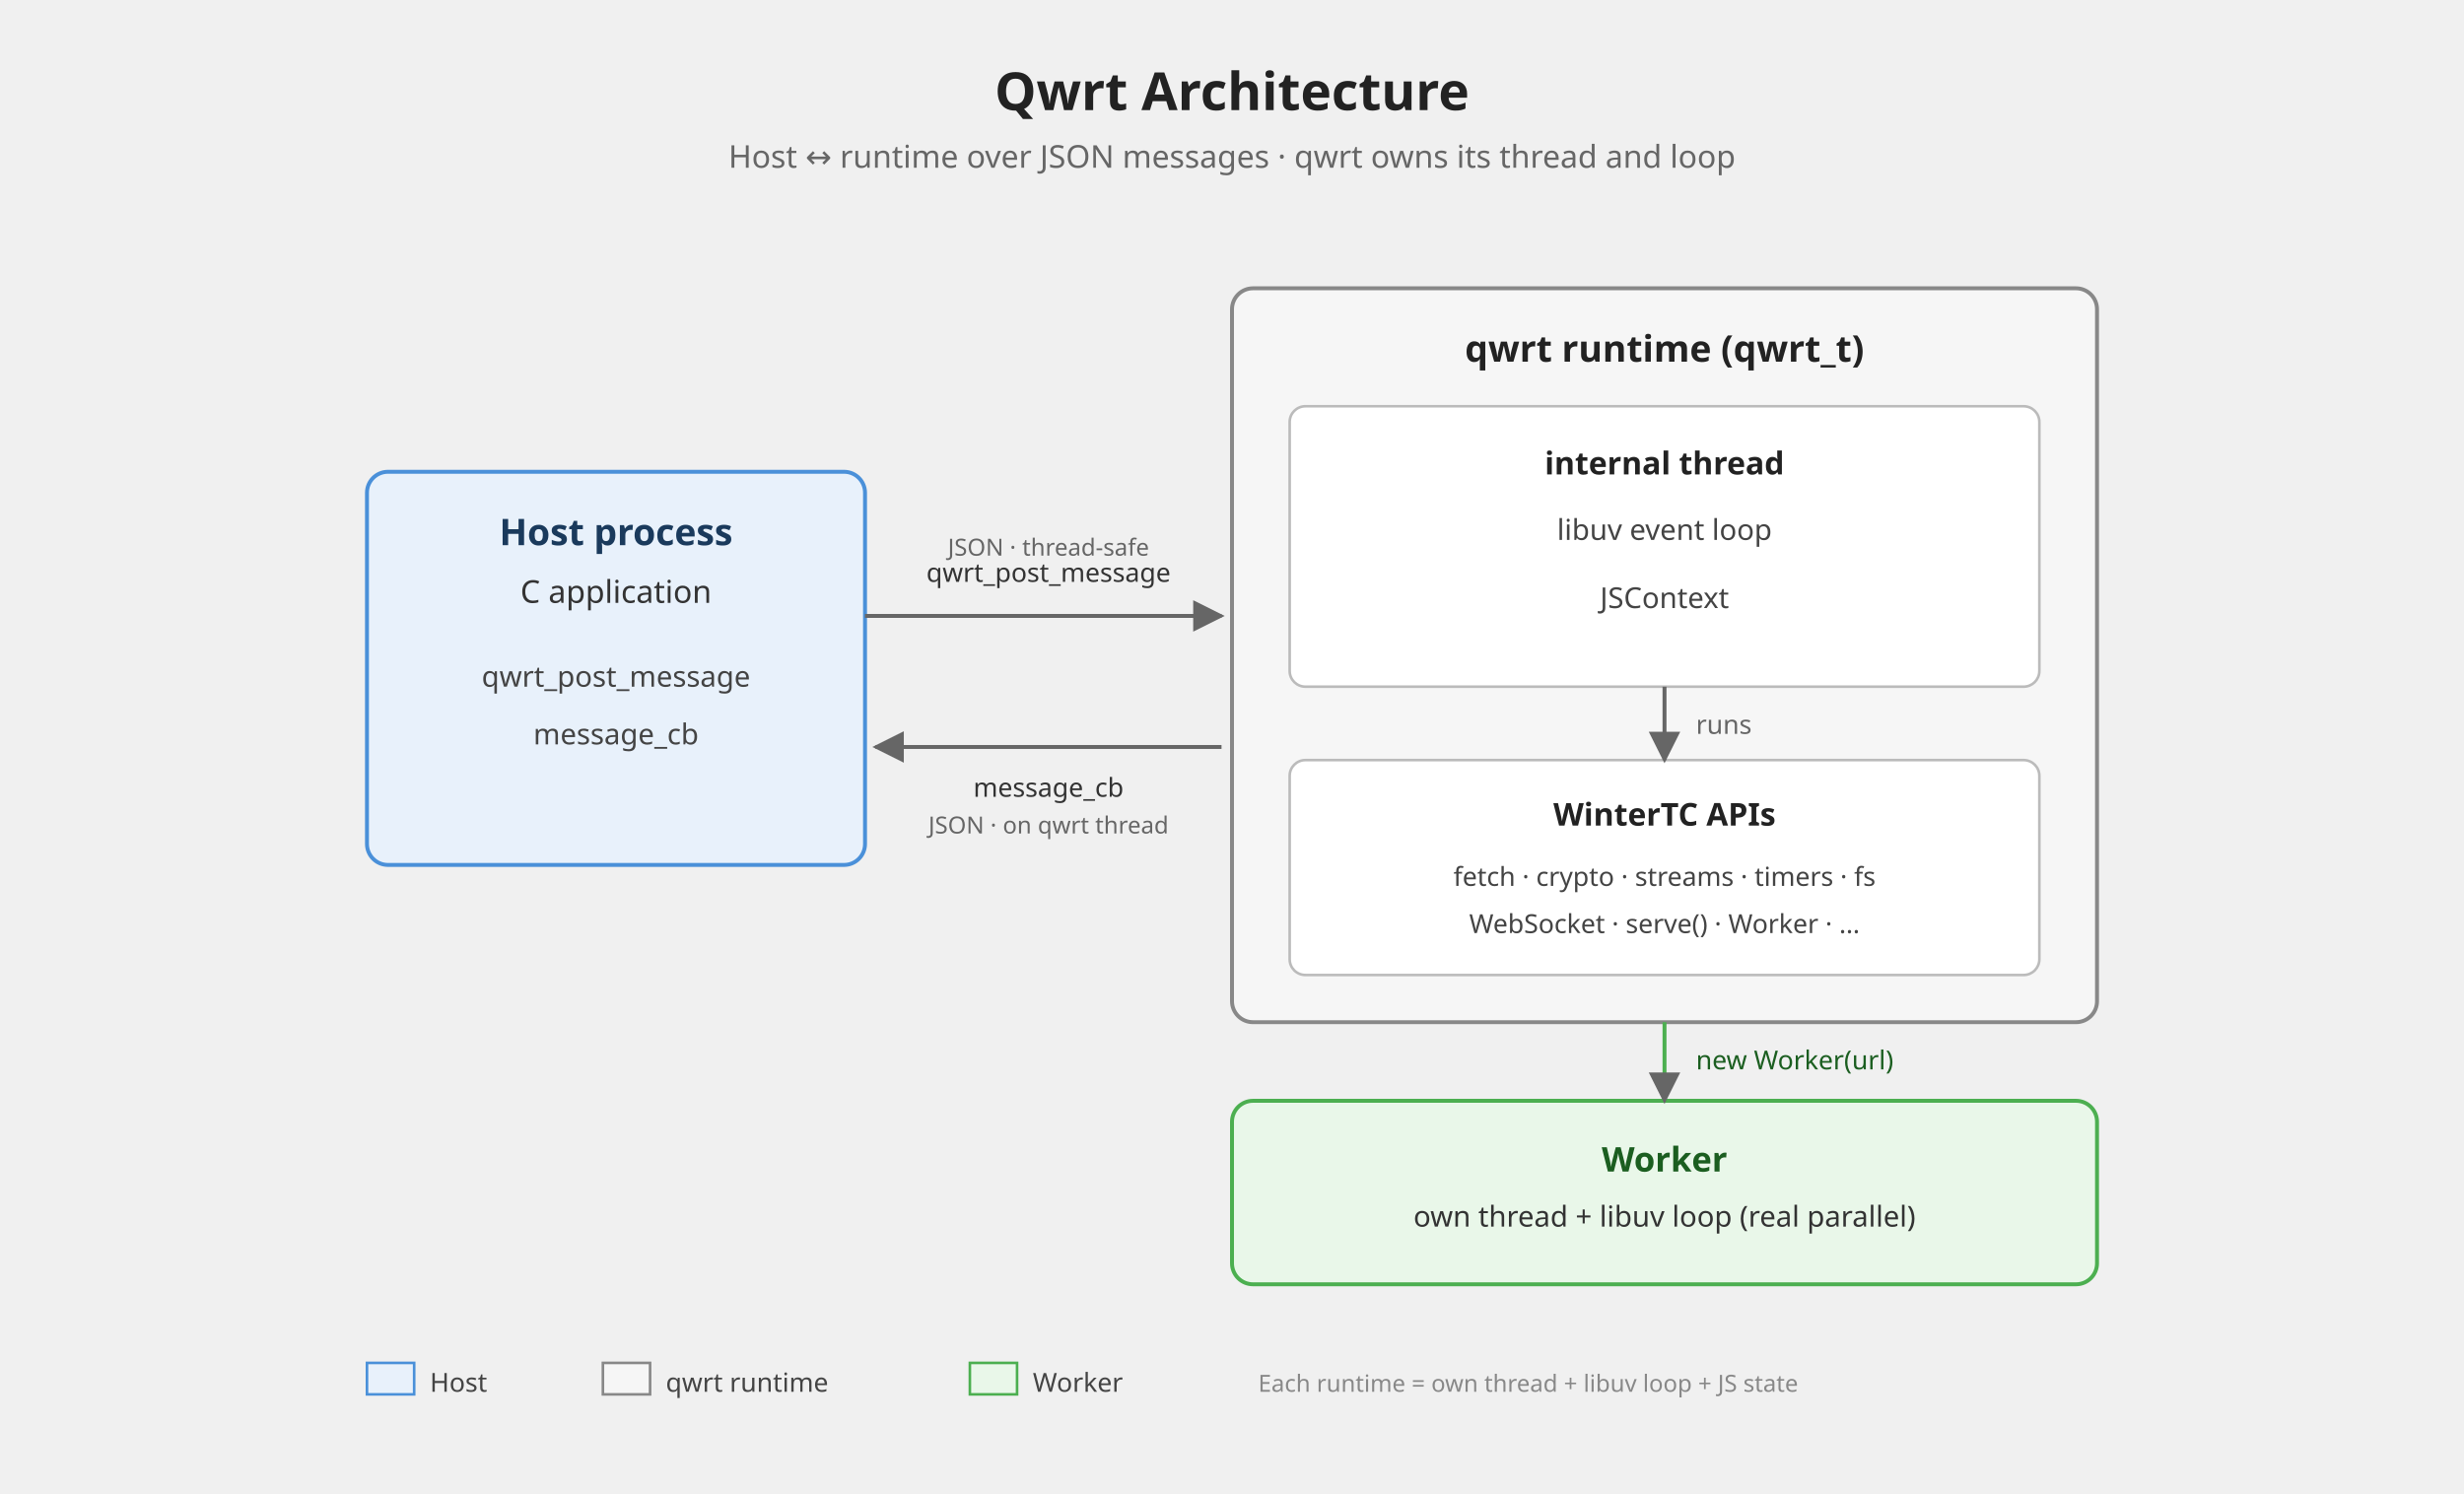
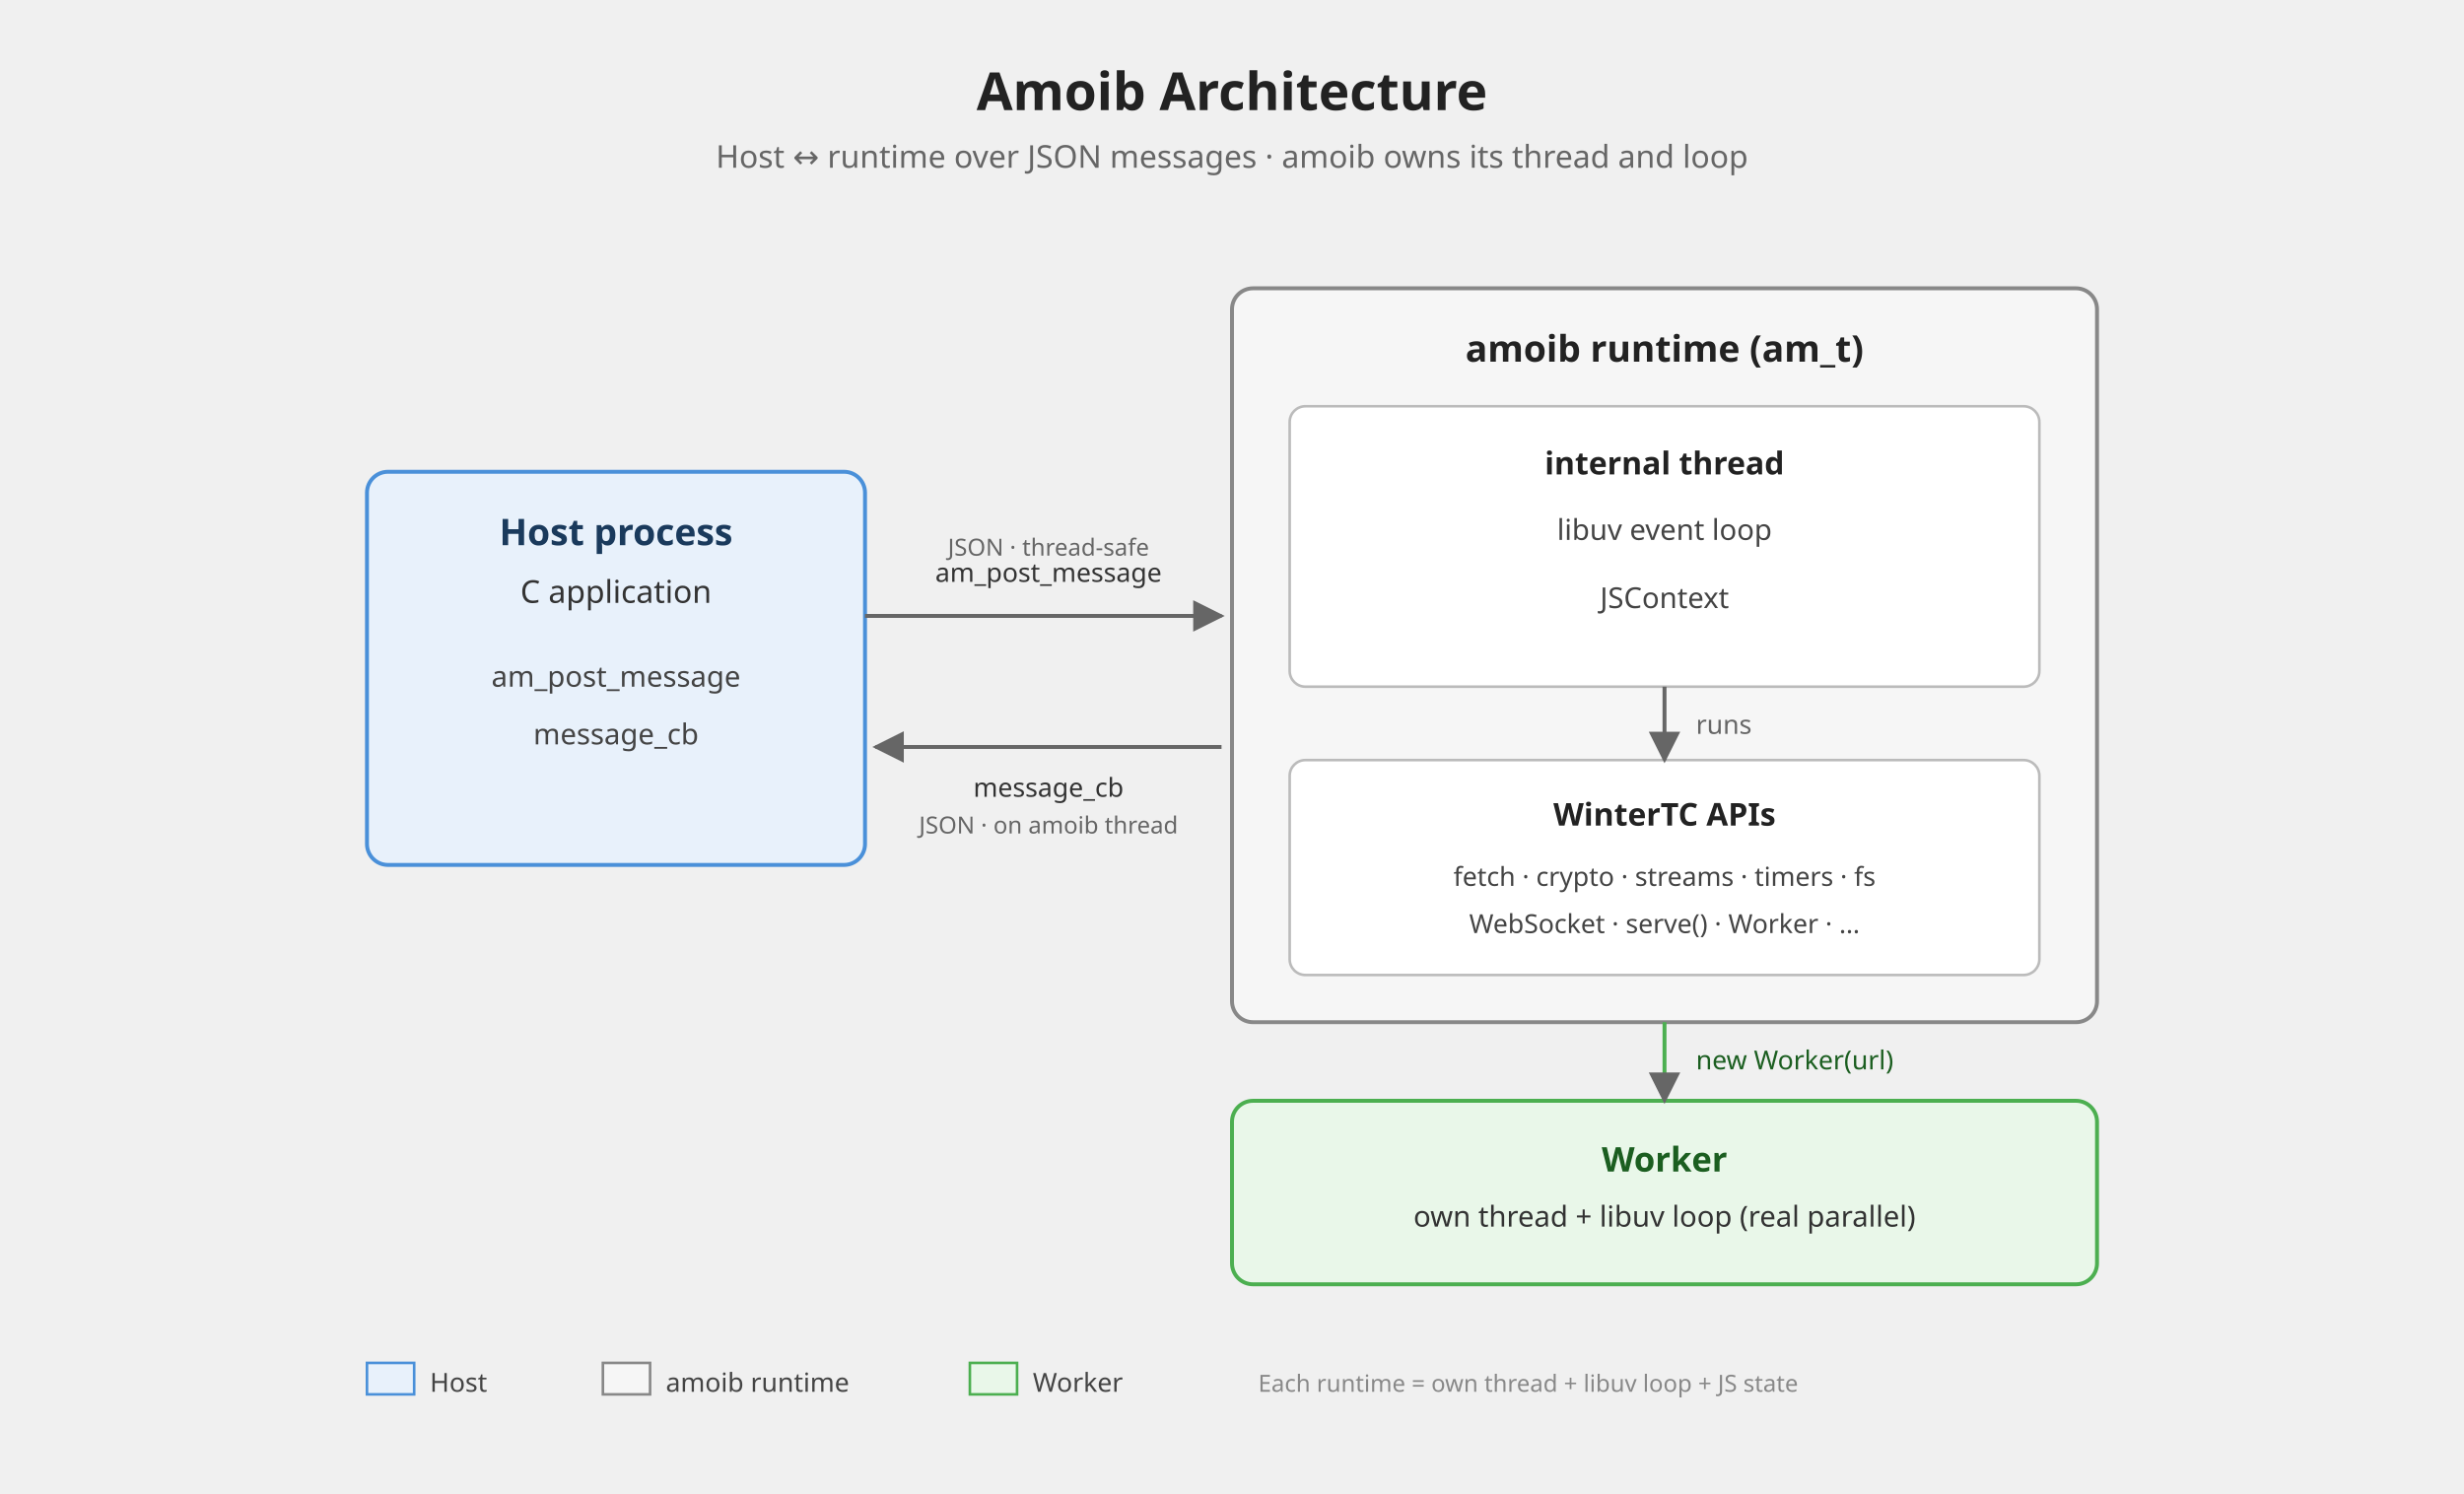
<svg xmlns="http://www.w3.org/2000/svg" viewBox="0 0 940 570" font-family="sans-serif">
  <defs>
    <marker id="arrow" viewBox="0 0 10 10" refX="9" refY="5" markerWidth="8" markerHeight="8" orient="auto-start-reverse">
      <path d="M0,0 L10,5 L0,10 z" fill="#666" />
    </marker>
  </defs>
  <g transform="translate(100,0)">
-     <text x="370" y="42" font-size="20" font-weight="bold" fill="#222" text-anchor="middle">Qwrt Architecture</text>
-     <text x="370" y="64" font-size="12" fill="#666" text-anchor="middle">Host ↔ runtime over JSON messages · qwrt owns its thread and loop</text>
+     <text x="370" y="42" font-size="20" font-weight="bold" fill="#222" text-anchor="middle">Amoib Architecture</text>
+     <text x="370" y="64" font-size="12" fill="#666" text-anchor="middle">Host ↔ runtime over JSON messages · amoib owns its thread and loop</text>
    <rect x="40" y="180" width="190" height="150" rx="8" fill="#e8f1fb" stroke="#4a90d9" stroke-width="1.5" />
    <text x="135" y="208" font-size="14" font-weight="bold" fill="#1a3a5c" text-anchor="middle">Host process</text>
    <text x="135" y="230" font-size="12" fill="#333" text-anchor="middle">C application</text>
-     <text x="135" y="262" font-size="11" fill="#444" text-anchor="middle">qwrt_post_message</text>
+     <text x="135" y="262" font-size="11" fill="#444" text-anchor="middle">am_post_message</text>
    <text x="135" y="284" font-size="11" fill="#444" text-anchor="middle">message_cb</text>
    <rect x="370" y="110" width="330" height="280" rx="8" fill="#f6f6f6" stroke="#888" stroke-width="1.5" />
-     <text x="535" y="138" font-size="14" font-weight="bold" fill="#222" text-anchor="middle">qwrt runtime (qwrt_t)</text>
+     <text x="535" y="138" font-size="14" font-weight="bold" fill="#222" text-anchor="middle">amoib runtime (am_t)</text>
    <rect x="392" y="155" width="286" height="107" rx="6" fill="#ffffff" stroke="#bbb" stroke-width="1" />
    <text x="535" y="181" font-size="12" font-weight="bold" fill="#222" text-anchor="middle">internal thread</text>
    <text x="535" y="206" font-size="11" fill="#444" text-anchor="middle">libuv event loop</text>
    <text x="535" y="232" font-size="11" fill="#444" text-anchor="middle">JSContext</text>
    <rect x="392" y="290" width="286" height="82" rx="6" fill="#ffffff" stroke="#bbb" stroke-width="1" />
    <text x="535" y="315" font-size="12" font-weight="bold" fill="#222" text-anchor="middle">WinterTC APIs</text>
    <text x="535" y="338" font-size="10" fill="#444" text-anchor="middle">fetch · crypto · streams · timers · fs</text>
    <text x="535" y="356" font-size="10" fill="#444" text-anchor="middle">WebSocket · serve() · Worker · …</text>
    <path d="M535,262 L535,290" marker-end="url(#arrow)" stroke="#666" stroke-width="1.5" fill="none" />
    <text x="547" y="280" font-size="10" fill="#666">runs</text>
    <rect x="370" y="420" width="330" height="70" rx="8" fill="#e9f7e9" stroke="#4caf50" stroke-width="1.5" />
    <text x="535" y="447" font-size="13" font-weight="bold" fill="#1b5e20" text-anchor="middle">Worker</text>
    <text x="535" y="468" font-size="11" fill="#333" text-anchor="middle">own thread + libuv loop (real parallel)</text>
    <path d="M535,390 L535,420" marker-end="url(#arrow)" stroke="#4caf50" stroke-width="1.5" fill="none" />
    <text x="547" y="408" font-size="10" fill="#1b5e20">new Worker(url)</text>
    <path d="M230,235 L366,235" marker-end="url(#arrow)" stroke="#666" stroke-width="1.5" fill="none" />
-     <text x="300" y="222" font-size="10" fill="#333" text-anchor="middle">qwrt_post_message</text>
+     <text x="300" y="222" font-size="10" fill="#333" text-anchor="middle">am_post_message</text>
    <text x="300" y="212" font-size="9" fill="#666" text-anchor="middle">JSON · thread-safe</text>
    <path d="M366,285 L234,285" marker-end="url(#arrow)" stroke="#666" stroke-width="1.5" fill="none" />
    <text x="300" y="304" font-size="10" fill="#333" text-anchor="middle">message_cb</text>
-     <text x="300" y="318" font-size="9" fill="#666" text-anchor="middle">JSON · on qwrt thread</text>
+     <text x="300" y="318" font-size="9" fill="#666" text-anchor="middle">JSON · on amoib thread</text>
    <g transform="translate(40, 520)">
      <rect x="0" y="0" width="18" height="12" fill="#e8f1fb" stroke="#4a90d9" stroke-width="1" />
      <text x="24" y="11" font-size="10" fill="#444">Host</text>
      <rect x="90" y="0" width="18" height="12" fill="#f6f6f6" stroke="#888" stroke-width="1" />
-       <text x="114" y="11" font-size="10" fill="#444">qwrt runtime</text>
+       <text x="114" y="11" font-size="10" fill="#444">amoib runtime</text>
      <rect x="230" y="0" width="18" height="12" fill="#e9f7e9" stroke="#4caf50" stroke-width="1" />
      <text x="254" y="11" font-size="10" fill="#444">Worker</text>
      <text x="340" y="11" font-size="9" fill="#888">Each runtime = own thread + libuv loop + JS state</text>
    </g>
  </g>
</svg>
